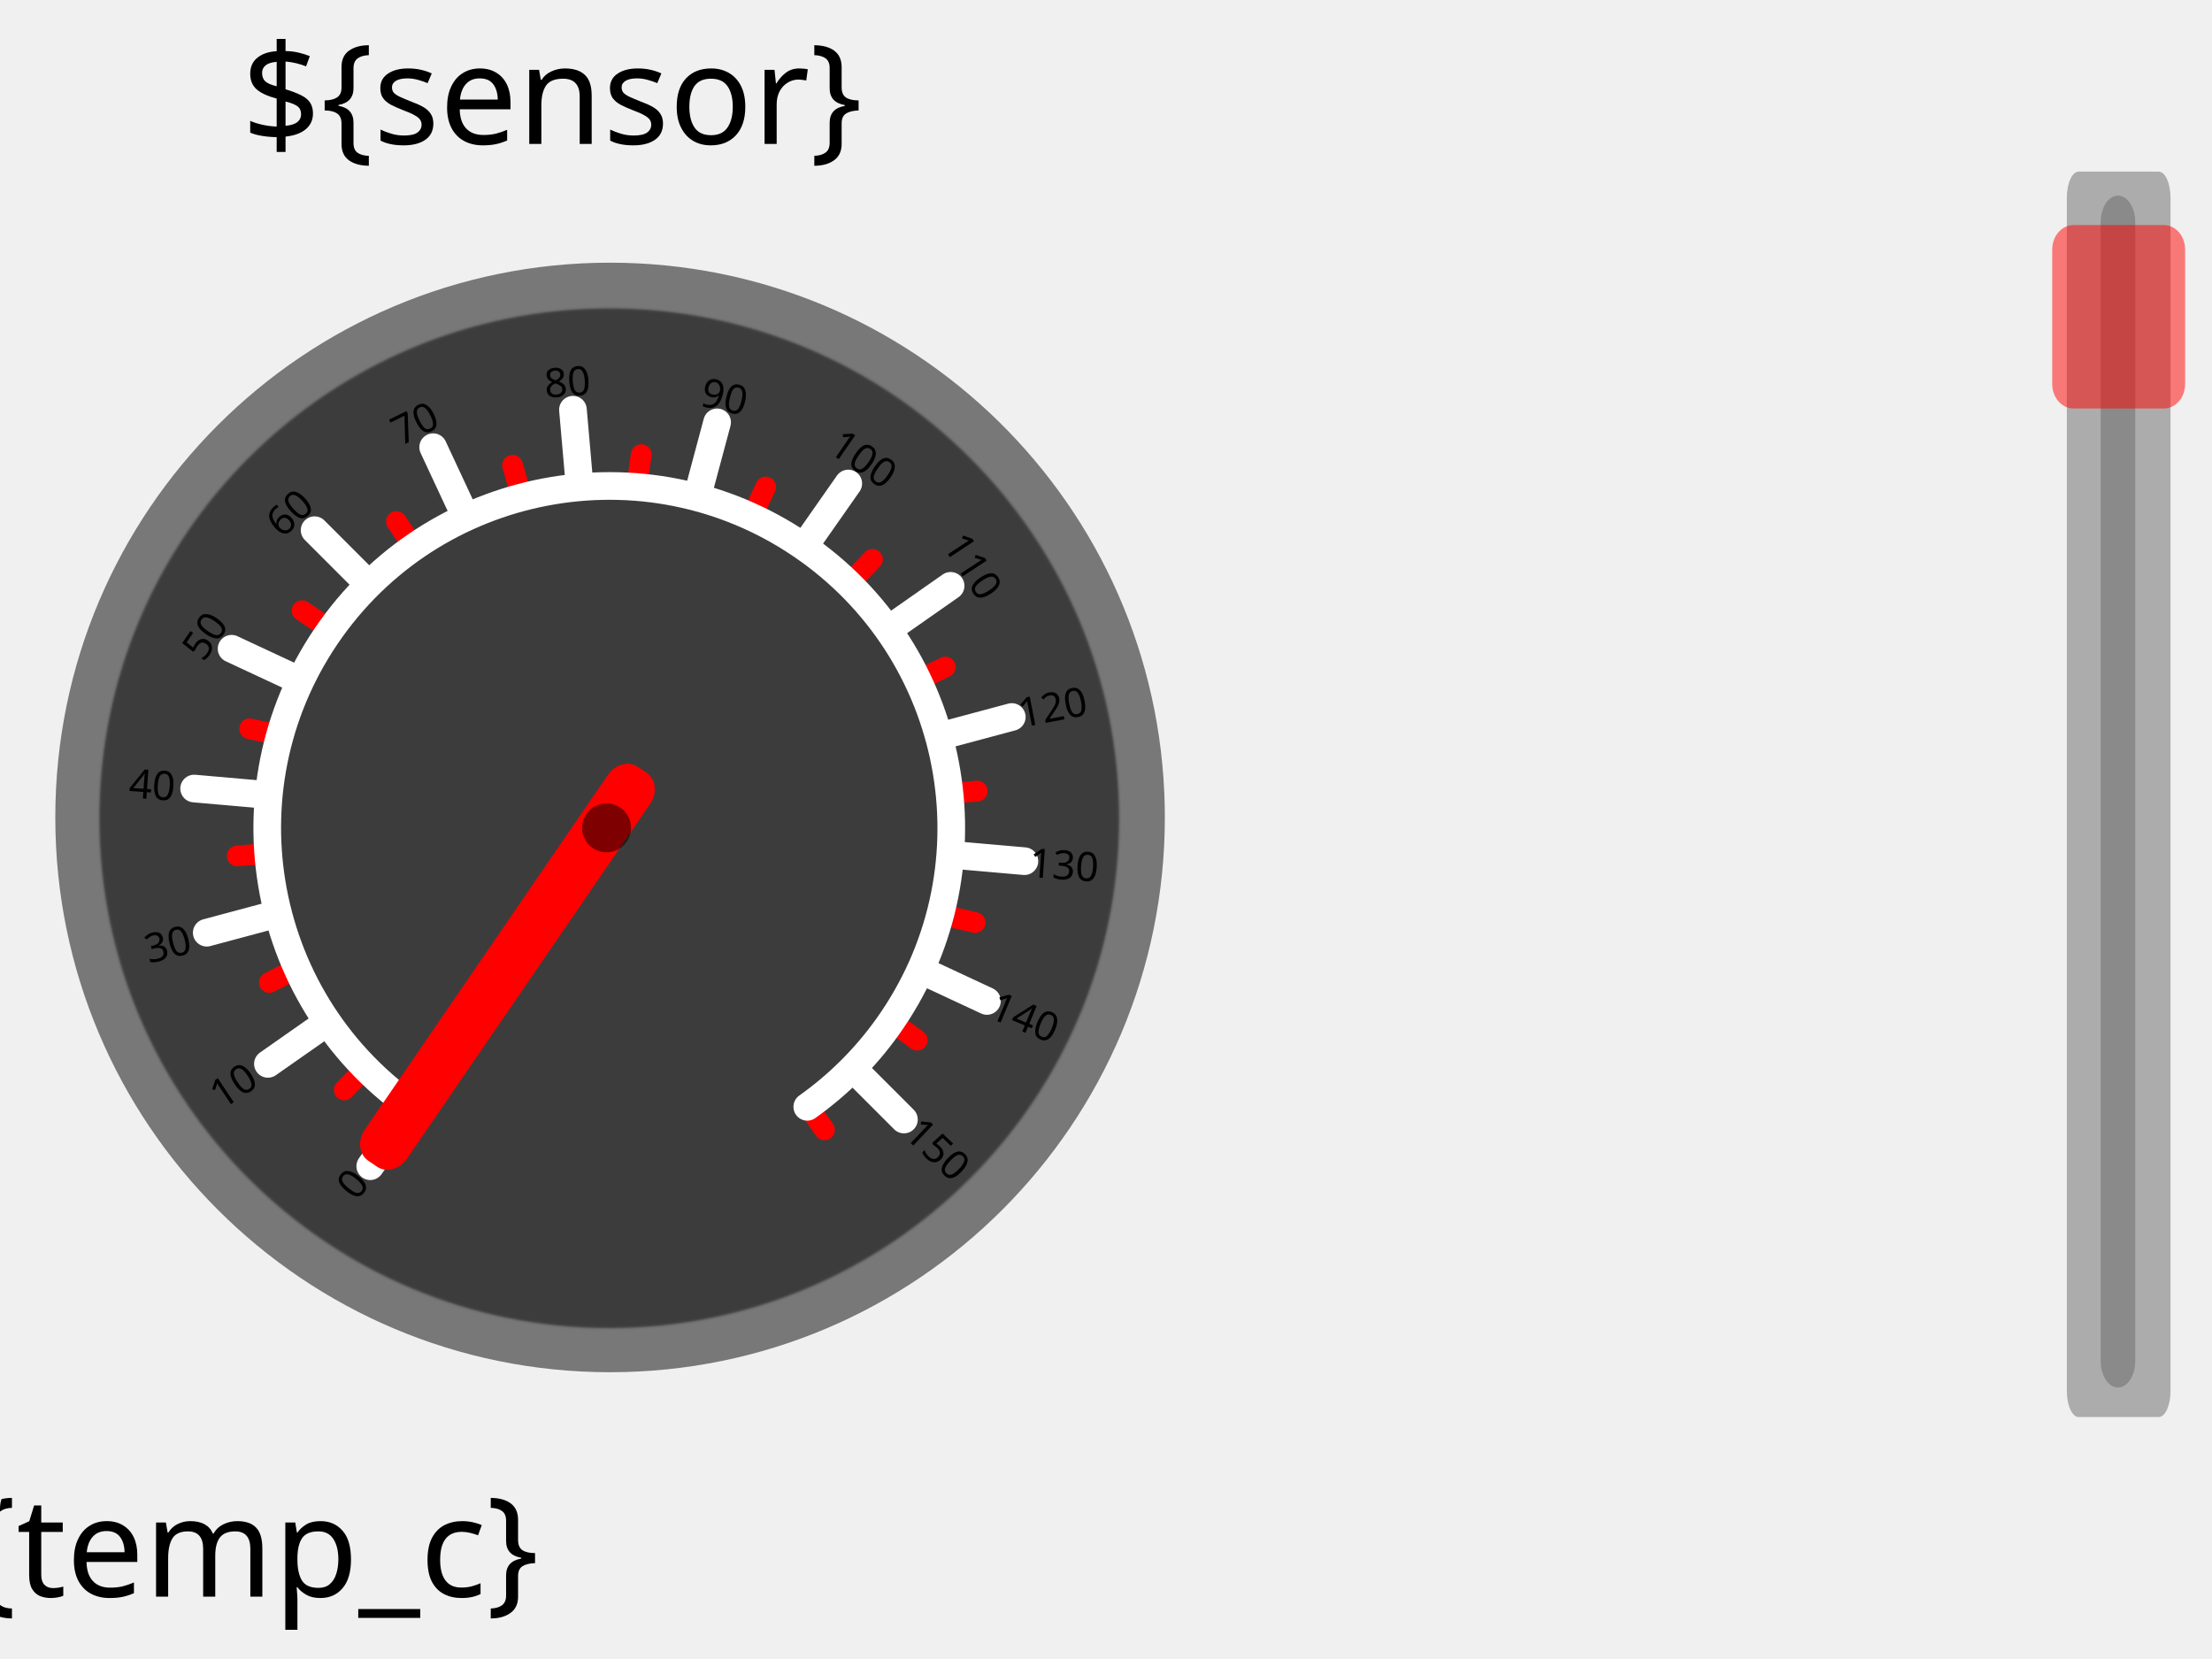
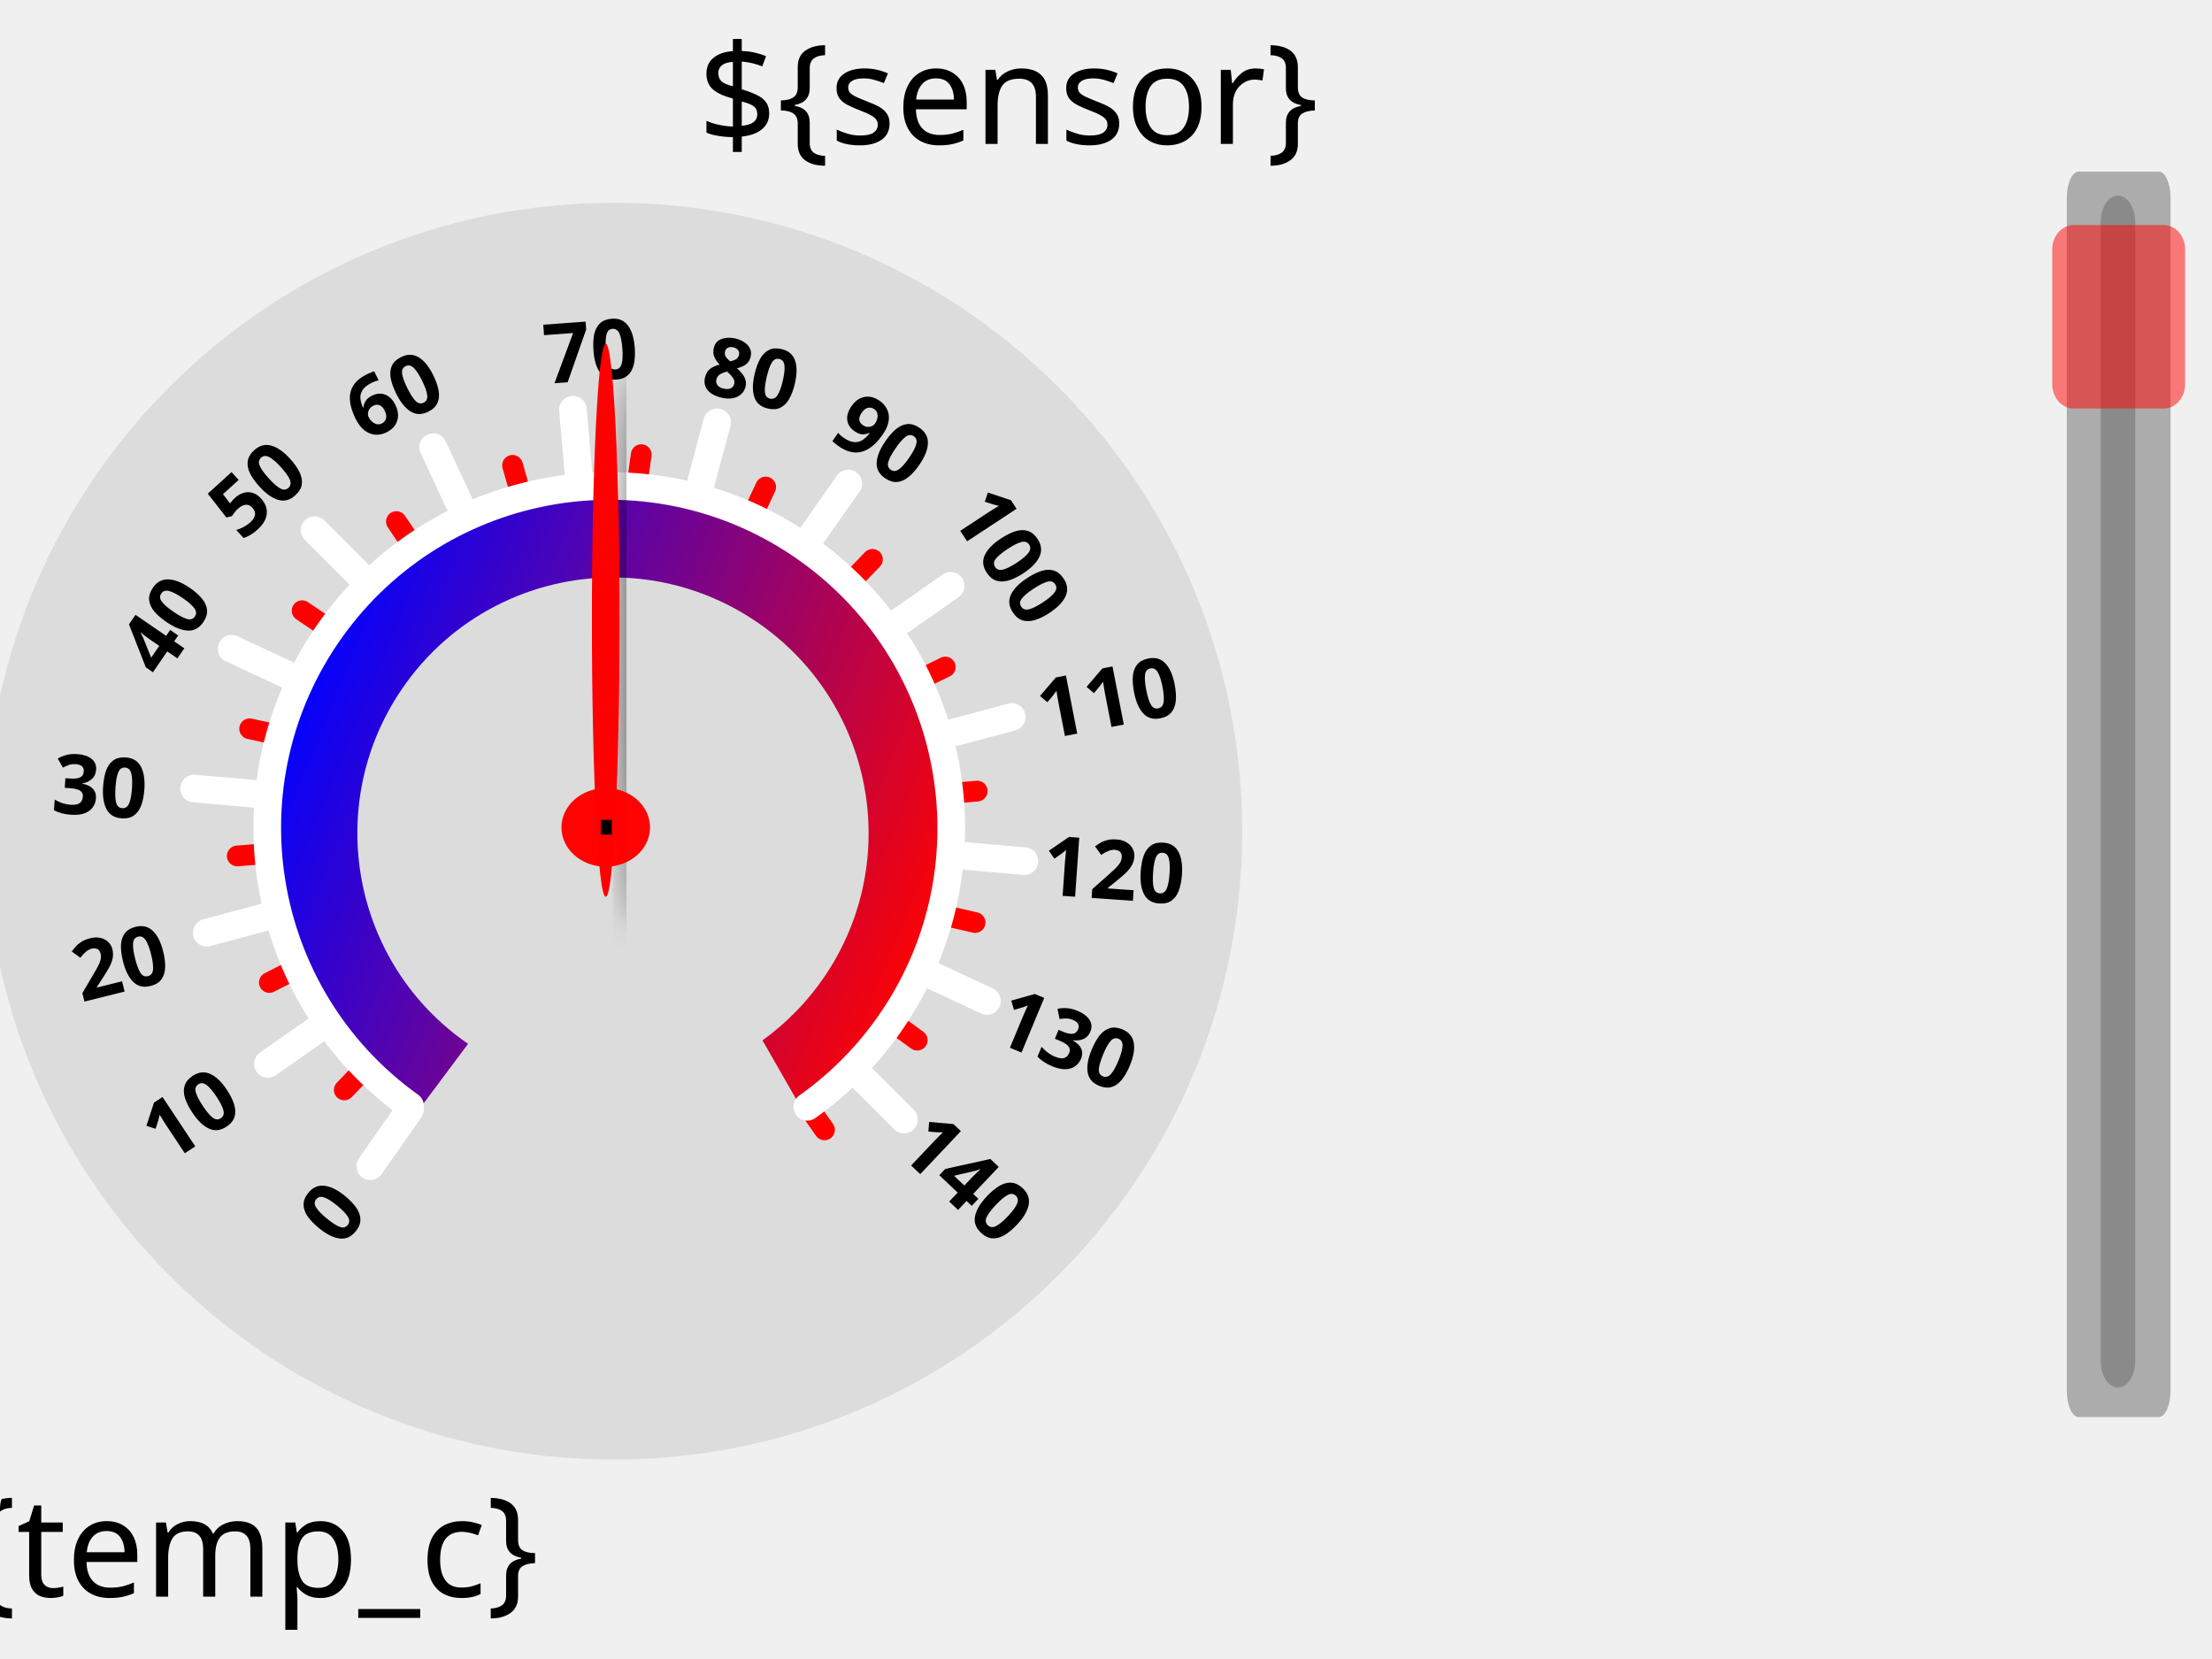
<svg xmlns="http://www.w3.org/2000/svg" xmlns:xlink="http://www.w3.org/1999/xlink" width="320" height="240" id="svg2" version="1.1">
  <defs id="defs4">
+     <linearGradient id="linearGradient3910">
+       <stop style="stop-color:#0000ff;stop-opacity:1;" offset="0" id="stop3912" />
+       <stop style="stop-color:#fe0000;stop-opacity:0.992;" offset="1" id="stop3914" />
+     </linearGradient>
    <linearGradient id="linearGradient4185">
      <stop id="stop4187" offset="0" style="stop-color:#e6e6e6;stop-opacity:1;" />
      <stop id="stop4189" offset="1" style="stop-color:#e6e6e6;stop-opacity:0;" />
    </linearGradient>
    <linearGradient id="linearGradient3624">
      <stop style="stop-color:#000000;stop-opacity:0;" offset="0" id="stop3628" />
      <stop style="stop-color:#000000;stop-opacity:1;" offset="1" id="stop3626" />
    </linearGradient>
    <radialGradient gradientTransform="matrix(0.466451,-2.06545e-8,2.06545e-8,0.466451,204.279,289.961)" spreadMethod="reflect" gradientUnits="userSpaceOnUse" r="270.398" fy="543.456" fx="382.867" cy="543.456" cx="382.867" id="radialGradient3630-3" xlink:href="#linearGradient3624-1" />
    <linearGradient id="linearGradient3624-1">
      <stop style="stop-color:#666666;stop-opacity:0" offset="0" id="stop3628-6" />
      <stop style="stop-color:#666666;stop-opacity:1;" offset="1" id="stop3626-8" />
    </linearGradient>
    <radialGradient gradientTransform="matrix(0.466451,-2.06545e-8,2.06545e-8,0.466451,204.279,289.961)" spreadMethod="reflect" gradientUnits="userSpaceOnUse" r="270.398" fy="543.456" fx="382.867" cy="543.456" cx="382.867" id="radialGradient3630-2" xlink:href="#linearGradient3624-7" />
    <linearGradient id="linearGradient3624-7">
      <stop style="stop-color:#666666;stop-opacity:0" offset="0" id="stop3628-7" />
      <stop style="stop-color:#666666;stop-opacity:1;" offset="1" id="stop3626-1" />
    </linearGradient>
-     <filter color-interpolation-filters="sRGB" id="filter4092">
-       <feGaussianBlur id="feGaussianBlur4094" stdDeviation="0.761" />
-     </filter>
    <radialGradient r="270.398" fy="543.456" fx="382.867" cy="543.456" cx="382.867" spreadMethod="reflect" gradientTransform="matrix(0.440872,0,0,0.441299,214.072,303.629)" gradientUnits="userSpaceOnUse" id="radialGradient4104" xlink:href="#linearGradient3624" />
    <radialGradient r="27.002" fy="195.017" fx="48.604" cy="195.017" cx="48.604" gradientTransform="matrix(-7.58232,1.49361e-6,1.74864e-6,6.78232,-766.172,-1246.22)" gradientUnits="userSpaceOnUse" id="radialGradient4201" xlink:href="#linearGradient4185" />
    <radialGradient xlink:href="#linearGradient4185" id="radialGradient12631" gradientUnits="userSpaceOnUse" gradientTransform="matrix(-7.58232,1.49361e-6,1.74864e-6,6.78232,-766.172,-1246.22)" cx="48.604" cy="195.017" fx="48.604" fy="195.017" r="27.002" />
    <radialGradient xlink:href="#linearGradient4185" id="radialGradient3184" gradientUnits="userSpaceOnUse" gradientTransform="matrix(-7.58232,1.49361e-6,1.74864e-6,6.78232,-766.172,-1246.22)" cx="48.604" cy="195.017" fx="48.604" fy="195.017" r="27.002" />
    <radialGradient xlink:href="#linearGradient4185" id="radialGradient3041" gradientUnits="userSpaceOnUse" gradientTransform="matrix(-7.56704,-0.481143,-0.430378,6.76865,-296.664,-1203.26)" cx="48.604" cy="195.017" fx="48.604" fy="195.017" r="27.002" />
    <filter id="filter4232" width="1.5" height="1.5" x="-0.25" y="-0.25" color-interpolation-filters="sRGB">
      <feGaussianBlur id="feGaussianBlur4234" in="SourceAlpha" stdDeviation="2" result="blur" />
      <feColorMatrix id="feColorMatrix4236" result="bluralpha" type="matrix" values="1 0 0 0 0 0 1 0 0 0 0 0 1 0 0 0 0 0 0.5 0 " />
      <feOffset id="feOffset4238" in="bluralpha" dx="4" dy="4" result="offsetBlur" />
      <feMerge id="feMerge4240">
        <feMergeNode id="feMergeNode4242" in="offsetBlur" />
        <feMergeNode id="feMergeNode4244" in="SourceGraphic" />
      </feMerge>
    </filter>
-     <clipPath clipPathUnits="userSpaceOnUse" id="clipPath3924">
-       <rect style="opacity:0.5;fill:#ff0000;fill-opacity:1" id="rect3926" width="187.646" height="25.26" x="-1033.592" y="140.419" rx="4.091" ry="4.21" />
-     </clipPath>
    <clipPath clipPathUnits="userSpaceOnUse" id="clipPath3930">
      <rect style="opacity:0.5;fill:#ff0000;fill-opacity:1" id="rect3932" width="186.203" height="25.26" x="-1032.87" y="351.882" rx="4.091" ry="4.21" />
    </clipPath>
+     <clipPath clipPathUnits="userSpaceOnUse" id="clipPath3140">
+       <rect ry="4.21" rx="6.812" y="140.419" x="-1027.592" height="25.26" width="312.422" id="rect3142" style="opacity:0.5;fill:#ff0000;fill-opacity:1" />
+     </clipPath>
+     <filter id="filter3924" width="1.5" height="1.5" x="-.25" y="-.25">
+       <feGaussianBlur id="feGaussianBlur3926" in="SourceAlpha" stdDeviation="2" result="blur" />
+       <feColorMatrix id="feColorMatrix3928" result="bluralpha" type="matrix" values="1 0 0 0 0 0 1 0 0 0 0 0 1 0 0 0 0 0 0.5 0 " />
+       <feOffset id="feOffset3930" in="bluralpha" dx="4" dy="4" result="offsetBlur" />
+       <feMerge id="feMerge3932">
+         <feMergeNode id="feMergeNode3934" in="offsetBlur" />
+         <feMergeNode id="feMergeNode3936" in="SourceGraphic" />
+       </feMerge>
+     </filter>
+     <linearGradient xlink:href="#linearGradient3910" id="linearGradient3916" x1="-117.64" y1="281.86" x2="142.9" y2="281.86" gradientUnits="userSpaceOnUse" />
+     <linearGradient xlink:href="#linearGradient3910" id="linearGradient3930" x1="-255.043" y1="107.074" x2="-190.681" y2="21.76" gradientUnits="userSpaceOnUse" />
+     <linearGradient xlink:href="#linearGradient3910-4" id="linearGradient3930-9" x1="-255.043" y1="107.074" x2="-190.681" y2="21.76" gradientUnits="userSpaceOnUse" />
+     <linearGradient id="linearGradient3910-4">
+       <stop style="stop-color:#0000ff;stop-opacity:1;" offset="0" id="stop3912-8" />
+       <stop style="stop-color:#ff0000;stop-opacity:1;" offset="1" id="stop3914-4" />
+     </linearGradient>
+     <linearGradient xlink:href="#linearGradient3910" id="linearGradient3969" gradientUnits="userSpaceOnUse" x1="-255.043" y1="107.074" x2="-190.681" y2="21.76" gradientTransform="matrix(0.2364259,0.8961638,-0.8961638,0.2364259,-66.3879,197.7304)" />
+     <linearGradient xlink:href="#linearGradient3910" id="linearGradient3972" gradientUnits="userSpaceOnUse" gradientTransform="matrix(0.2364259,0.8961638,-0.8961638,0.2364259,-22.0023,227.3208)" x1="-255.043" y1="107.074" x2="-190.681" y2="21.76" />
+     <linearGradient xlink:href="#linearGradient3910" id="linearGradient3980" gradientUnits="userSpaceOnUse" gradientTransform="matrix(0.2364259,0.8961638,-0.8961638,0.2364259,-840.2517,456.7527)" x1="-255.043" y1="107.074" x2="-190.681" y2="21.76" />
  </defs>
  <g transform="translate(1032.87,-137.864)" id="layer1">
-     <path style="fill-opacity:0.498" id="path4158" d="m -76.501,102.457 c 0,71.172 -57.085,128.868 -127.502,128.868 -70.417,0 -127.502,-57.696 -127.502,-128.868 0,-71.172 57.085,-128.868 127.502,-128.868 69.443,0 126.116,56.168 127.477,126.342" transform="matrix(0.6294558,0,0,0.6227832,-816.2023,192.3123)" />
-     <path transform="matrix(0.2908104,0,0,0.2908104,-1056.072,98.19438)" style="opacity:0.5;fill:#000000;fill-opacity:1;stroke:#cccccc;stroke-width:0;stroke-miterlimit:4;stroke-dasharray:none;marker-start:none;filter:url(#filter4092)" d="m 636.48,543.456 c 0,140.066 -113.546,253.613 -253.613,253.613 -140.066,0 -253.613,-113.546 -253.613,-253.613 0,-140.066 113.546,-253.613 253.613,-253.613 140.066,0 253.613,113.546 253.613,253.613 z" id="path4080" />
+     <path style="opacity:0.169;fill-opacity:0.498" id="path4158" d="m -76.501,102.457 c 0,71.172 -57.085,128.868 -127.502,128.868 -70.417,0 -127.502,-57.696 -127.502,-128.868 0,-71.172 57.085,-128.868 127.502,-128.868 69.443,0 126.116,56.168 127.477,126.342" transform="matrix(0.7129473,0,0,0.7053896,-798.6285,185.8335)" />
    <path style="fill:none;stroke:#ffffff;stroke-width:4;stroke-linecap:round;stroke-linejoin:round;stroke-opacity:1" d="m -979.308,306.574 5.775,-8.248" id="path7745" />
    <path style="fill:none;stroke:#ffffff;stroke-width:4;stroke-linecap:round;stroke-linejoin:round;stroke-opacity:1" d="m -994.112,291.77 8.248,-5.775" id="path7757" />
    <path style="fill:none;stroke:#ffffff;stroke-width:4;stroke-linecap:round;stroke-linejoin:round;stroke-opacity:1" d="m -1002.961,272.795 9.725,-2.606" id="path7769" />
    <path style="fill:none;stroke:#ffffff;stroke-width:4;stroke-linecap:round;stroke-linejoin:round;stroke-opacity:1" d="m -1004.785,251.938 10.03,0.878" id="path7781" />
    <path style="fill:none;stroke:#ffffff;stroke-width:4;stroke-linecap:round;stroke-linejoin:round;stroke-opacity:1" d="m -999.367,231.715 9.125,4.255" id="path7793" />
    <path style="fill:none;stroke:#ffffff;stroke-width:4;stroke-linecap:round;stroke-linejoin:round;stroke-opacity:1" d="m -987.358,214.565 7.12,7.12" id="path7805" />
    <path style="fill:none;stroke:#ffffff;stroke-width:4;stroke-linecap:round;stroke-linejoin:round;stroke-opacity:1" d="m -970.208,202.556 4.255,9.125" id="path7817" />
    <path style="fill:none;stroke:#ffffff;stroke-width:4;stroke-linecap:round;stroke-linejoin:round;stroke-opacity:1" d="m -949.985,197.137 0.878,10.03" id="path7829" />
    <path style="fill:none;stroke:#ffffff;stroke-width:4;stroke-linecap:round;stroke-linejoin:round;stroke-opacity:1" d="m -929.128,198.962 -2.606,9.726" id="path7841" />
    <path style="fill:none;stroke:#ffffff;stroke-width:4;stroke-linecap:round;stroke-linejoin:round;stroke-opacity:1" d="m -910.153,207.81 -5.775,8.248" id="path7853" />
    <path style="fill:none;stroke:#ffffff;stroke-width:4;stroke-linecap:round;stroke-linejoin:round;stroke-opacity:1" d="m -895.348,222.614 -8.248,5.775" id="path7865" />
    <path style="fill:none;stroke:#ffffff;stroke-width:4;stroke-linecap:round;stroke-linejoin:round;stroke-opacity:1" d="m -886.5,241.589 -9.726,2.606" id="path7877" />
    <path style="fill:none;stroke:#ffffff;stroke-width:4;stroke-linecap:round;stroke-linejoin:round;stroke-opacity:1" d="m -884.675,262.446 -10.03,-0.878" id="path7889" />
    <path style="fill:none;stroke:#ffffff;stroke-width:4;stroke-linecap:round;stroke-linejoin:round;stroke-opacity:1" d="m -890.094,282.669 -9.125,-4.255" id="path7901" />
    <path style="fill:none;stroke:#ffffff;stroke-width:4;stroke-linecap:round;stroke-linejoin:round;stroke-opacity:1" d="m -902.103,299.82 -7.12,-7.12" id="path7913" />
    <path style="fill:none;stroke:#ff0000;stroke-width:3;stroke-linecap:round;stroke-linejoin:round;stroke-opacity:1" d="m -983.068,295.54 2.662,-2.757" id="path8547" />
    <path style="fill:none;stroke:#ff0000;stroke-width:3;stroke-linecap:round;stroke-linejoin:round;stroke-opacity:1" d="m -993.908,279.998 3.415,-1.74" id="path8571" />
    <path style="fill:none;stroke:#ff0000;stroke-width:3;stroke-linecap:round;stroke-linejoin:round;stroke-opacity:1" d="m -998.547,261.69 3.82,-0.307" id="path8595" />
    <path style="fill:none;stroke:#ff0000;stroke-width:3;stroke-linecap:round;stroke-linejoin:round;stroke-opacity:1" d="m -996.754,243.292 3.743,0.823" id="path8619" />
    <path style="fill:none;stroke:#ff0000;stroke-width:3;stroke-linecap:round;stroke-linejoin:round;stroke-opacity:1" d="m -989.163,226.209 3.177,2.143" id="path8643" />
    <path style="fill:none;stroke:#ff0000;stroke-width:3;stroke-linecap:round;stroke-linejoin:round;stroke-opacity:1" d="m -975.525,213.316 2.143,3.177" id="path8667" />
    <path style="fill:none;stroke:#ff0000;stroke-width:3;stroke-linecap:round;stroke-linejoin:round;stroke-opacity:1" d="m -958.723,205.183 1.056,3.684" id="path8691" />
    <path style="fill:none;stroke:#ff0000;stroke-width:3;stroke-linecap:round;stroke-linejoin:round;stroke-opacity:1" d="m -940.104,203.634 -0.533,3.795" id="path8715" />
    <path style="fill:none;stroke:#ff0000;stroke-width:3;stroke-linecap:round;stroke-linejoin:round;stroke-opacity:1" d="m -922.103,208.321 -1.62,3.473" id="path8739" />
    <path style="fill:none;stroke:#ff0000;stroke-width:3;stroke-linecap:round;stroke-linejoin:round;stroke-opacity:1" d="m -906.659,218.789 -2.662,2.757" id="path8763" />
    <path style="fill:none;stroke:#ff0000;stroke-width:3;stroke-linecap:round;stroke-linejoin:round;stroke-opacity:1" d="m -896.123,234.361 -3.445,1.68" id="path8787" />
    <path style="fill:none;stroke:#ff0000;stroke-width:3;stroke-linecap:round;stroke-linejoin:round;stroke-opacity:1" d="m -891.5,252.308 -3.818,0.334" id="path8811" />
    <path style="fill:none;stroke:#ff0000;stroke-width:3;stroke-linecap:round;stroke-linejoin:round;stroke-opacity:1" d="m -891.808,271.323 -3.734,-0.862" id="path8835" />
    <path style="fill:none;stroke:#ff0000;stroke-width:3;stroke-linecap:round;stroke-linejoin:round;stroke-opacity:1" d="m -900.179,288.341 -3.101,-2.253" id="path8859" />
    <path style="fill:none;stroke:#ff0000;stroke-width:3;stroke-linecap:round;stroke-linejoin:round;stroke-opacity:1" d="m -913.595,301.318 -2.198,-3.139" id="path8883" />
+     <path style="opacity:0.99;fill:url(#linearGradient3980);fill-opacity:1;stroke:none" d="m -944.781,209.994 c -15.46,-0.033 -30.664,7.339 -40,21.094 -14.937,22.008 -9.196,51.969 12.812,66.906 l 6.812,-9.125 c -16.742,-11.511 -21.051,-34.416 -9.625,-51.25 7.168,-10.561 18.818,-16.244 30.688,-16.219 7.122,0.015 14.32,2.106 20.656,6.406 16.897,11.468 21.312,34.447 9.844,51.344 -2.422,3.569 -5.473,6.693 -8.969,9.219 l 5.281,9.219 c 4.792,-3.357 8.933,-7.565 12.219,-12.406 14.937,-22.008 9.196,-51.938 -12.812,-66.875 -8.253,-5.602 -17.63,-8.293 -26.906,-8.312 z" id="path3918" />
    <path style="fill:none;stroke:#ffffff;stroke-width:4;stroke-linecap:round;stroke-linejoin:round;stroke-miterlimit:4;stroke-opacity:1;stroke-dashoffset:0" d="m -973.546,297.862 c -22.211,-15.914 -27.316,-46.821 -11.402,-69.032 15.914,-22.211 46.821,-27.316 69.032,-11.402 22.211,15.914 27.316,46.821 11.402,69.032 -3.192,4.456 -7.103,8.35 -11.572,11.523" id="path4106" />
-     <rect style="fill:#ff0000;fill-opacity:1;stroke:none" id="rect4246" width="7.405" height="69.049" x="630.751" y="-805.99" rx="2.924" ry="3.408" transform="matrix(-0.8248896,-0.5652938,0.5652938,-0.8248896,0,0)" class="needle" />
-     <text xml:space="preserve" style="font-size:5.847px;font-style:normal;font-weight:normal;line-height:125%;letter-spacing:0px;word-spacing:0px;fill-opacity:1;stroke:none;font-family:Sans" x="-999.019" y="-304.32" id="text4256" transform="matrix(0.8334228,-0.5526359,0.5526359,0.8334228,0,0)">
-       <tspan id="tspan4258" x="-999.019" y="-304.32">10</tspan>
+     <text xml:space="preserve" style="font-size:8px;font-style:normal;font-weight:normal;line-height:125%;letter-spacing:0px;word-spacing:0px;fill-opacity:1;stroke:none;font-family:Sans" x="-1010.066" y="-302.083" id="text4256" transform="matrix(0.8334228,-0.5526359,0.5526359,0.8334228,0,0)">
+       <tspan id="tspan4258" x="-1010.066" y="-302.083" style="font-size:12px;font-weight:bold;-inkscape-font-specification:Sans Bold">10</tspan>
    </text>
-     <text xml:space="preserve" style="font-size:5.847px;font-style:normal;font-weight:normal;line-height:125%;letter-spacing:0px;word-spacing:0px;fill-opacity:1;stroke:none;font-family:Sans" x="-863.518" y="-560.814" id="text4260" transform="matrix(0.6344226,-0.7729864,0.7729864,0.6344226,0,0)">
-       <tspan id="tspan4262" x="-863.518" y="-560.814">0</tspan>
+     <text xml:space="preserve" style="font-size:12px;font-style:normal;font-weight:normal;line-height:125%;letter-spacing:0px;word-spacing:0px;fill-opacity:1;stroke:none;font-family:Sans" x="-870.34" y="-558.269" id="text4260" transform="matrix(0.6344226,-0.7729864,0.7729864,0.6344226,0,0)">
+       <tspan id="tspan4262" x="-870.34" y="-558.269" style="font-weight:bold;-inkscape-font-specification:Sans Bold">0</tspan>
    </text>
-     <text xml:space="preserve" style="font-size:5.847px;font-style:normal;font-weight:normal;line-height:125%;letter-spacing:0px;word-spacing:0px;fill-opacity:1;stroke:none;font-family:Sans" x="-1048.381" y="24.239" id="text4264" transform="matrix(0.9702675,-0.2420352,0.2420352,0.9702675,0,0)">
-       <tspan id="tspan4266" x="-1048.381" y="24.239">30</tspan>
+     <text xml:space="preserve" style="font-size:12px;font-style:normal;font-weight:normal;line-height:125%;letter-spacing:0px;word-spacing:0px;fill-opacity:1;stroke:none;font-family:Sans" x="-1059.221" y="27.316" id="text4264" transform="matrix(0.9702675,-0.2420352,0.2420352,0.9702675,0,0)">
+       <tspan id="tspan4266" x="-1059.221" y="27.316" style="font-weight:bold;-inkscape-font-specification:Sans Bold">20</tspan>
    </text>
-     <text xml:space="preserve" style="font-size:5.847px;font-style:normal;font-weight:normal;line-height:125%;letter-spacing:0px;word-spacing:0px;fill-opacity:1;stroke:none;font-family:Sans" x="-994.021" y="323.875" id="text4268" transform="matrix(0.9975284,0.07026446,-0.07026446,0.9975284,0,0)">
-       <tspan id="tspan4270" x="-994.021" y="323.875">40</tspan>
+     <text xml:space="preserve" style="font-size:12px;font-style:normal;font-weight:normal;line-height:125%;letter-spacing:0px;word-spacing:0px;fill-opacity:1;stroke:none;font-family:Sans" x="-1005.058" y="326.823" id="text4268" transform="matrix(0.9975284,0.07026446,-0.07026446,0.9975284,0,0)">
+       <tspan id="tspan4270" x="-1005.058" y="326.823" style="font-weight:bold;-inkscape-font-specification:Sans Bold">30</tspan>
    </text>
-     <text xml:space="preserve" style="font-size:5.847px;font-style:normal;font-weight:normal;line-height:125%;letter-spacing:0px;word-spacing:0px;fill-opacity:1;stroke:none;font-family:Sans" x="-760.34" y="-695.253" id="text4272" transform="matrix(0.5656327,-0.8246573,0.8246573,0.5656327,0,0)">
-       <tspan id="tspan4274" x="-760.34" y="-695.253">50</tspan>
+     <text xml:space="preserve" style="font-size:8px;font-style:normal;font-weight:normal;line-height:125%;letter-spacing:0px;word-spacing:0px;fill-opacity:1;stroke:none;font-family:Sans" x="-765.799" y="-698.747" id="text4272" transform="matrix(0.5656327,-0.8246573,0.8246573,0.5656327,0,0)">
+       <tspan id="tspan4274" x="-765.799" y="-698.747" style="font-size:12px;font-weight:bold;-inkscape-font-specification:Sans Bold">40</tspan>
    </text>
-     <text xml:space="preserve" style="font-size:5.847px;font-style:normal;font-weight:normal;line-height:125%;letter-spacing:0px;word-spacing:0px;fill-opacity:1;stroke:none;font-family:Sans" x="-879.516" y="-507.195" id="text4276" transform="matrix(0.7402893,-0.6722884,0.6722884,0.7402893,0,0)">
-       <tspan id="tspan4278" x="-879.516" y="-507.195">60</tspan>
+     <text xml:space="preserve" style="font-size:12px;font-style:normal;font-weight:normal;line-height:125%;letter-spacing:0px;word-spacing:0px;fill-opacity:1;stroke:none;font-family:Sans" x="-884.144" y="-510.687" id="text4276" transform="matrix(0.7402893,-0.6722884,0.6722884,0.7402893,0,0)">
+       <tspan id="tspan4278" x="-884.144" y="-510.687" style="font-weight:bold;-inkscape-font-specification:Sans Bold">50</tspan>
    </text>
-     <text xml:space="preserve" style="font-size:5.847px;font-style:normal;font-weight:normal;line-height:125%;letter-spacing:0px;word-spacing:0px;fill-opacity:1;stroke:none;font-family:Sans" x="-963.78" y="-250.3" id="text4280" transform="matrix(0.8965794,-0.442883,0.442883,0.8965794,0,0)">
-       <tspan id="tspan4282" x="-963.78" y="-250.3">70</tspan>
+     <text xml:space="preserve" style="font-size:12px;font-style:normal;font-weight:normal;line-height:125%;letter-spacing:0px;word-spacing:0px;fill-opacity:1;stroke:none;font-family:Sans" x="-968.239" y="-253.123" id="text4280" transform="matrix(0.8965794,-0.442883,0.442883,0.8965794,0,0)">
+       <tspan id="tspan4282" x="-968.239" y="-253.123" style="font-weight:bold;-inkscape-font-specification:Sans Bold">60</tspan>
    </text>
-     <text xml:space="preserve" style="font-size:5.847px;font-style:normal;font-weight:normal;line-height:125%;letter-spacing:0px;word-spacing:0px;fill-opacity:1;stroke:none;font-family:Sans" x="-965.733" y="124.979" id="text4284" transform="matrix(0.9973119,-0.073273,0.073273,0.9973119,0,0)">
-       <tspan id="tspan4286" x="-965.733" y="124.979">80</tspan>
+     <text xml:space="preserve" style="font-size:12px;font-style:normal;font-weight:normal;line-height:125%;letter-spacing:0px;word-spacing:0px;fill-opacity:1;stroke:none;font-family:Sans" x="-965.586" y="122.985" id="text4284" transform="matrix(0.9973119,-0.073273,0.073273,0.9973119,0,0)">
+       <tspan id="tspan4286" x="-965.586" y="122.985" style="font-weight:bold;-inkscape-font-specification:Sans Bold">70</tspan>
    </text>
-     <text xml:space="preserve" style="font-size:5.847px;font-style:normal;font-weight:normal;line-height:125%;letter-spacing:0px;word-spacing:0px;fill-opacity:1;stroke:none;font-family:Sans" x="-862.343" y="403.985" id="text4288" transform="matrix(0.9736026,0.2282498,-0.2282498,0.9736026,0,0)">
-       <tspan id="tspan4290" x="-862.343" y="403.985">90</tspan>
+     <rect style="fill:#ff0000;fill-opacity:1;stroke:none;filter:url(#filter3924)" id="needle" width="4" height="80" x="-947.242" y="187.601" rx="4" ry="40" />
+     <text xml:space="preserve" style="font-size:12px;font-style:normal;font-weight:normal;line-height:125%;letter-spacing:0px;word-spacing:0px;fill-opacity:1;stroke:none;font-family:Sans" x="-862.8" y="402.038" id="text4288" transform="matrix(0.9736026,0.2282498,-0.2282498,0.9736026,0,0)">
+       <tspan id="tspan4290" x="-862.8" y="402.038" style="font-weight:bold;-inkscape-font-specification:Sans Bold">80</tspan>
    </text>
-     <text xml:space="preserve" style="font-size:5.847px;font-style:normal;font-weight:normal;line-height:125%;letter-spacing:0px;word-spacing:0px;fill-opacity:1;stroke:none;font-family:Sans" x="-637.021" y="685.174" id="text4292" transform="matrix(0.8236562,0.5670894,-0.5670894,0.8236562,0,0)">
-       <tspan id="tspan4294" x="-637.021" y="685.174">100</tspan>
+     <text xml:space="preserve" style="font-size:12px;font-style:normal;font-weight:normal;line-height:125%;letter-spacing:0px;word-spacing:0px;fill-opacity:1;stroke:none;font-family:Sans" x="-638.156" y="683.527" id="text4292" transform="matrix(0.8236562,0.5670894,-0.5670894,0.8236562,0,0)">
+       <tspan id="tspan4294" x="-638.156" y="683.527" style="font-weight:bold;-inkscape-font-specification:Sans Bold">90</tspan>
    </text>
-     <text xml:space="preserve" style="font-size:5.847px;font-style:normal;font-weight:normal;line-height:125%;letter-spacing:0px;word-spacing:0px;fill-opacity:1;stroke:none;font-family:Sans" x="-311.526" y="868.22" id="text4296" transform="matrix(0.5494197,0.8355465,-0.8355465,0.5494197,0,0)">
-       <tspan id="tspan4298" x="-311.526" y="868.22">110</tspan>
+     <text xml:space="preserve" style="font-size:12px;font-style:normal;font-weight:normal;line-height:125%;letter-spacing:0px;word-spacing:0px;fill-opacity:1;stroke:none;font-family:Sans" x="-314.942" y="864.877" id="text4296" transform="matrix(0.5494197,0.8355465,-0.8355465,0.5494197,0,0)">
+       <tspan id="tspan4298" x="-314.942" y="864.877" style="font-weight:bold;-inkscape-font-specification:Sans Bold">100</tspan>
    </text>
-     <text xml:space="preserve" style="font-size:5.847px;font-style:normal;font-weight:normal;line-height:125%;letter-spacing:0px;word-spacing:0px;fill-opacity:1;stroke:none;font-family:Sans" x="-915.295" y="69.428" id="text4300" transform="matrix(0.981555,-0.1911798,0.1911798,0.981555,0,0)">
-       <tspan id="tspan4302" x="-915.295" y="69.428">120</tspan>
+     <text xml:space="preserve" style="font-size:6px;font-style:normal;font-weight:normal;line-height:125%;letter-spacing:0px;word-spacing:0px;fill-opacity:1;stroke:none;font-family:Sans" x="-912.452" y="71.82" id="text4300" transform="matrix(0.981555,-0.1911798,0.1911798,0.981555,0,0)">
+       <tspan id="tspan4302" x="-912.452" y="71.82" style="font-size:12px;font-weight:bold;-inkscape-font-specification:Sans Bold">110</tspan>
    </text>
-     <text xml:space="preserve" style="font-size:5.847px;font-style:normal;font-weight:normal;line-height:125%;letter-spacing:0px;word-spacing:0px;fill-opacity:1;stroke:none;font-family:Sans" x="-863.408" y="325.905" id="text4300-0" transform="matrix(0.9975512,0.06993998,-0.06993998,0.9975512,0,0)">
-       <tspan id="tspan4302-7" x="-863.408" y="325.905">130</tspan>
+     <text xml:space="preserve" style="font-size:6px;font-style:normal;font-weight:normal;line-height:125%;letter-spacing:0px;word-spacing:0px;fill-opacity:1;stroke:none;font-family:Sans" x="-861.431" y="328.298" id="text4300-0" transform="matrix(0.9975512,0.06993998,-0.06993998,0.9975512,0,0)">
+       <tspan id="tspan4302-7" x="-861.431" y="328.298" style="font-size:12px;font-weight:bold;-inkscape-font-specification:Sans Bold">120</tspan>
    </text>
-     <text xml:space="preserve" style="font-size:5.847px;font-style:normal;font-weight:normal;line-height:125%;letter-spacing:0px;word-spacing:0px;fill-opacity:1;stroke:none;font-family:Sans" x="-712.407" y="604.85" id="text4300-0-0" transform="matrix(0.923364,0.3839256,-0.3839256,0.923364,0,0)">
-       <tspan id="tspan4302-7-0" x="-712.407" y="604.85">140</tspan>
+     <text xml:space="preserve" style="font-size:6px;font-style:normal;font-weight:normal;line-height:125%;letter-spacing:0px;word-spacing:0px;fill-opacity:1;stroke:none;font-family:Sans" x="-710.827" y="607.71" id="text4300-0-0" transform="matrix(0.923364,0.3839256,-0.3839256,0.923364,0,0)">
+       <tspan id="tspan4302-7-0" x="-710.827" y="607.71" style="font-size:12px;font-weight:bold;-inkscape-font-specification:Sans Bold">130</tspan>
    </text>
-     <text xml:space="preserve" style="font-size:5.847px;font-style:normal;font-weight:normal;line-height:125%;letter-spacing:0px;word-spacing:0px;fill-opacity:1;stroke:none;font-family:Sans" x="-447.999" y="839.446" id="text4300-0-0-7" transform="matrix(0.7266097,0.6870504,-0.6870504,0.7266097,0,0)">
-       <tspan id="tspan4302-7-0-6" x="-447.999" y="839.446">150</tspan>
+     <text xml:space="preserve" style="font-size:12px;font-style:normal;font-weight:normal;line-height:125%;letter-spacing:0px;word-spacing:0px;fill-opacity:1;stroke:none;font-family:Sans" x="-447.298" y="841.763" id="text4300-0-0-7" transform="matrix(0.7266097,0.6870504,-0.6870504,0.7266097,0,0)">
+       <tspan id="tspan4302-7-0-6" x="-447.298" y="841.763" style="font-weight:bold;-inkscape-font-specification:Sans Bold">140</tspan>
    </text>
-     <path style="opacity:0.5;fill:#000000;fill-opacity:1;stroke:none" id="path3955" d="m -61.346,111.895 c 0,3.587 -2.908,6.495 -6.495,6.495 -3.587,0 -6.495,-2.908 -6.495,-6.495 0,-3.587 2.908,-6.495 6.495,-6.495 3.538,0 6.425,2.831 6.494,6.368" transform="matrix(0.5451763,0,0,0.5451763,-908.1381,196.6202)" />
-     <text xml:space="preserve" style="font-size:20px;font-style:normal;font-weight:normal;text-align:center;line-height:125%;letter-spacing:0px;word-spacing:0px;text-anchor:middle;fill-opacity:1;stroke:none;font-family:Sans" x="-946.004" y="158.688" id="text3188" clip-path="url(#clipPath3924)" transform="translate(6,0)">
-       <tspan id="tspan3190" x="-946.004" y="158.688">${sensor}</tspan>
+     <text xml:space="preserve" style="font-size:20px;font-style:normal;font-weight:normal;text-align:center;line-height:125%;letter-spacing:0px;word-spacing:0px;text-anchor:middle;fill-opacity:1;stroke:none;font-family:Sans" x="-874.004" y="158.688" id="text3188" clip-path="url(#clipPath3140)">
+       <tspan id="tspan3190" x="-874.004" y="158.688">${sensor}</tspan>
    </text>
    <text xml:space="preserve" style="font-size:20px;font-style:normal;font-weight:normal;line-height:125%;letter-spacing:0px;word-spacing:0px;fill-opacity:1;stroke:none;font-family:Sans;text-anchor:middle;text-align:center" x="-935.528" y="368.842" id="text3192" clip-path="url(#clipPath3930)">
      <tspan id="tspan3194" x="-989.224" y="368.842">${temp_c}</tspan>
    </text>
    <rect style="opacity:0.5;fill:#ff0000;fill-opacity:0" id="menu" width="110.784" height="180" x="-849.584" y="162.696" rx="4.091" ry="4.21" class="listView" />
    <g id="g3152" transform="translate(14.10058,2.656776)">
      <rect ry="3.773" rx="1.714" y="160.033" x="-747.971" height="180.174" width="15" id="rect3000-6" style="fill:#696969;fill-opacity:0.502;stroke:none" class="track" />
      <g id="viewScrollbar" class="scrollbar">
        <rect class="track" style="fill:#696969;fill-opacity:0.502;stroke:none" id="rect3000-6-4" width="5" height="172.422" x="-743.075" y="163.507" rx="4" ry="3.832" />
        <rect class="knob" style="fill:#ff0000;fill-opacity:0.502;stroke:none" id="rect3017" width="19.226" height="26.536" x="-750.084" y="167.765" rx="3.076" ry="3.538" />
      </g>
    </g>
+     <path style="opacity:0.99;fill:#ff0000;fill-opacity:1;stroke:none" id="path3938" d="m 94.906,120.285 c 0,3.139 -2.868,5.684 -6.405,5.684 -3.538,0 -6.405,-2.545 -6.405,-5.684 0,-3.139 2.868,-5.684 6.405,-5.684 3.489,0 6.336,2.477 6.404,5.572" transform="translate(-1033.742,137.2775)" />
+     <rect style="fill-opacity:1;stroke:none" id="needle_center" title="0,140,72,214,136" width="1.579" height="2.12" x="-945.948" y="256.48" />
  </g>
</svg>
